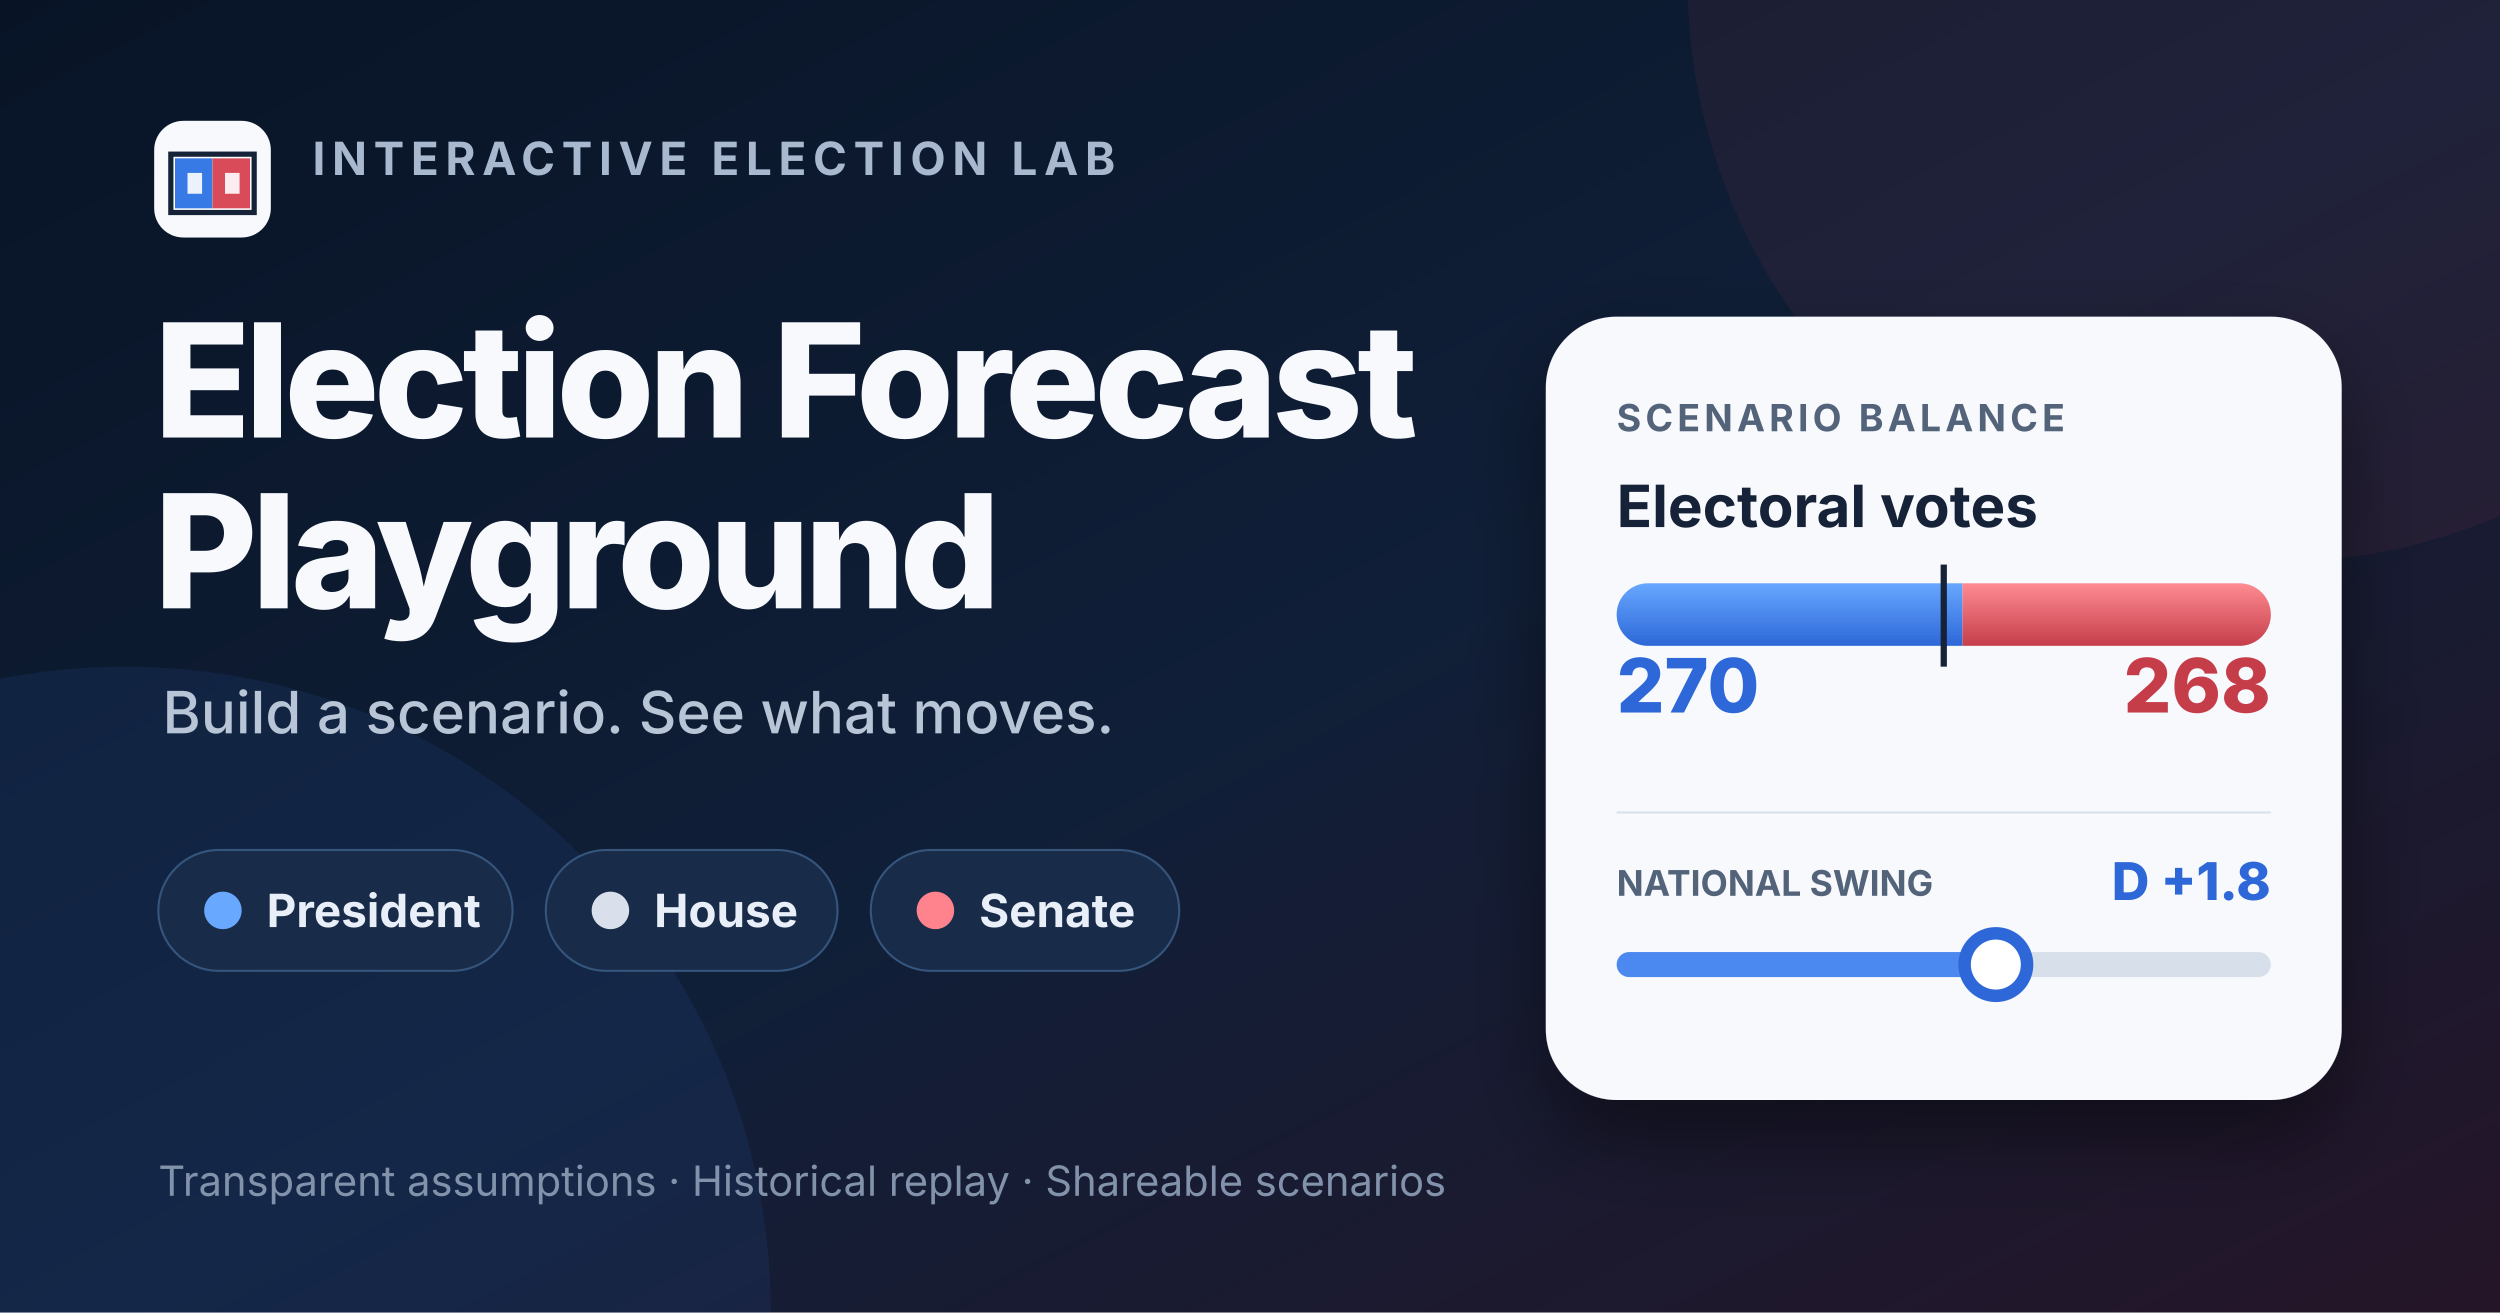
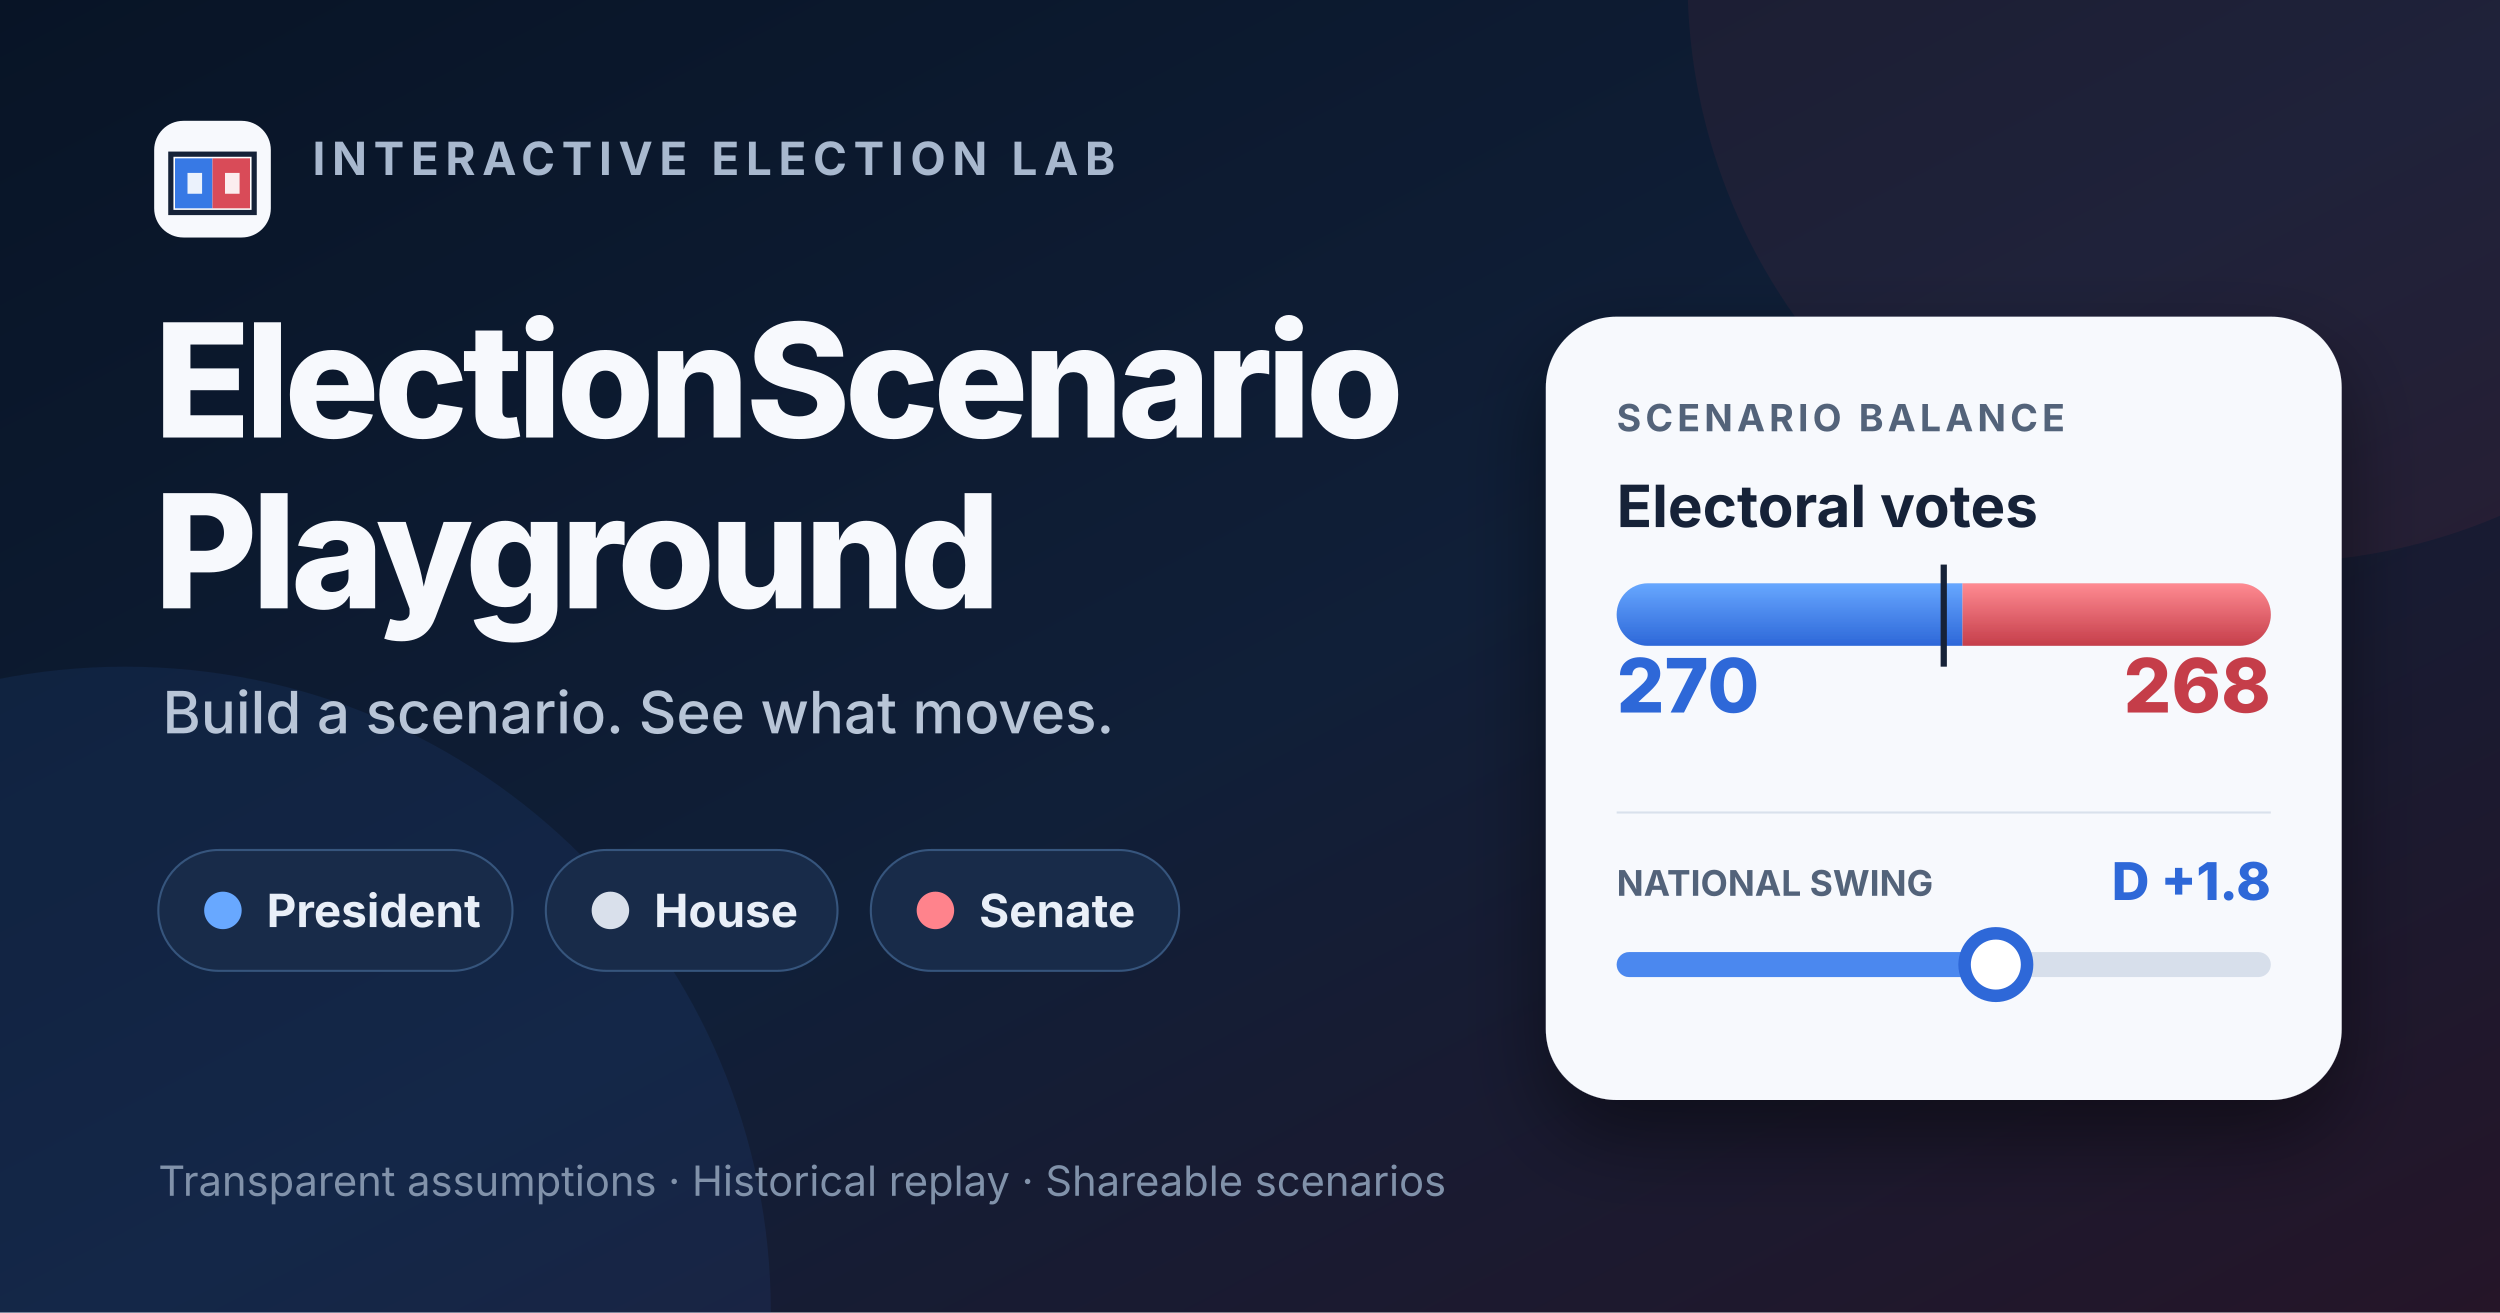
<svg xmlns="http://www.w3.org/2000/svg" width="1200" height="630" viewBox="0 0 1200 630" role="img" aria-labelledby="title description">
  <defs>
    <linearGradient id="background" x1="0" y1="0" x2="1" y2="1">
      <stop offset="0" stop-color="#081426" />
      <stop offset="0.52" stop-color="#101f38" />
      <stop offset="1" stop-color="#251528" />
    </linearGradient>
    <linearGradient id="rule" x1="0" y1="0" x2="1" y2="0">
      <stop offset="0" stop-color="#4d8dff" />
      <stop offset="0.5" stop-color="#f4f7fb" />
      <stop offset="1" stop-color="#f05b67" />
    </linearGradient>
    <linearGradient id="democratic" x1="0" y1="0" x2="0" y2="1">
      <stop offset="0" stop-color="#67a7ff" />
      <stop offset="1" stop-color="#2d67d8" />
    </linearGradient>
    <linearGradient id="republican" x1="0" y1="0" x2="0" y2="1">
      <stop offset="0" stop-color="#ff8b92" />
      <stop offset="1" stop-color="#c53e4a" />
    </linearGradient>
    <filter id="shadow" x="-20%" y="-20%" width="140%" height="140%">
      <feDropShadow dx="0" dy="18" stdDeviation="20" flood-color="#020711" flood-opacity="0.45" />
    </filter>
  </defs>
  <rect width="1200" height="630" fill="url(#background)" />
  <circle cx="1090" cy="-10" r="280" fill="#cf4050" opacity="0.08" />
  <circle cx="60" cy="630" r="310" fill="#3878e8" opacity="0.09" />
  <path d="M0 92H1200" stroke="url(#rule)" stroke-width="4" />
  <g transform="translate(74 58)">
    <rect width="56" height="56" rx="14" fill="#f7f9fd" />
    <path d="M8 16h40v28H8z" fill="#fff" stroke="#152238" stroke-width="2.5" />
    <path d="M10 18h18v24H10z" fill="#3779e5" />
    <path d="M28 18h18v24H28z" fill="#d94b58" />
    <path d="M16 25h7v10h-7zM34 25h7v10h-7z" fill="#fff" opacity="0.9" />
  </g>
  <text x="150" y="84" fill="#a8b8ce" font-family="Inter, ui-sans-serif, system-ui, -apple-system, sans-serif" font-size="22" font-weight="700" letter-spacing="3.2">INTERACTIVE ELECTION LAB</text>
-   <text x="74" y="210" fill="#f7f9fd" font-family="Inter, ui-sans-serif, system-ui, -apple-system, sans-serif" font-size="76" font-weight="780" letter-spacing="-2.7">Election Forecast</text>
+   <text x="74" y="210" fill="#f7f9fd" font-family="Inter, ui-sans-serif, system-ui, -apple-system, sans-serif" font-size="76" font-weight="780" letter-spacing="-2.7">Election</text>
+   <text x="358" y="210" fill="#f7f9fd" font-family="Inter, ui-sans-serif, system-ui, -apple-system, sans-serif" font-size="76" font-weight="780" letter-spacing="-2.7">Scenario</text>
  <text x="74" y="292" fill="#f7f9fd" font-family="Inter, ui-sans-serif, system-ui, -apple-system, sans-serif" font-size="76" font-weight="780" letter-spacing="-2.7">Playground</text>
  <text x="78" y="352" fill="#b8c5d7" font-family="Inter, ui-sans-serif, system-ui, -apple-system, sans-serif" font-size="28" font-weight="500">Build a scenario. See what moves.</text>
  <g transform="translate(76 408)" font-family="Inter, ui-sans-serif, system-ui, -apple-system, sans-serif">
    <g>
      <rect width="170" height="58" rx="29" fill="#182b49" stroke="#36557d" />
      <circle cx="31" cy="29" r="9" fill="#68a8ff" />
      <text x="52" y="37" fill="#e9eff8" font-size="22" font-weight="650">President</text>
    </g>
    <g transform="translate(186)">
      <rect width="140" height="58" rx="29" fill="#182b49" stroke="#36557d" />
      <circle cx="31" cy="29" r="9" fill="#d9e0eb" />
      <text x="52" y="37" fill="#e9eff8" font-size="22" font-weight="650">House</text>
    </g>
    <g transform="translate(342)">
      <rect width="148" height="58" rx="29" fill="#182b49" stroke="#36557d" />
      <circle cx="31" cy="29" r="9" fill="#ff838c" />
      <text x="52" y="37" fill="#e9eff8" font-size="22" font-weight="650">Senate</text>
    </g>
  </g>
  <g transform="translate(742 152)" filter="url(#shadow)">
    <rect width="382" height="376" rx="34" fill="#f7f9fd" />
    <text x="34" y="55" fill="#53637a" font-family="Inter, ui-sans-serif, system-ui, -apple-system, sans-serif" font-size="18" font-weight="750" letter-spacing="2">SCENARIO BALANCE</text>
    <text x="34" y="101" fill="#152238" font-family="Inter, ui-sans-serif, system-ui, -apple-system, sans-serif" font-size="28" font-weight="750">Electoral votes</text>
    <rect x="34" y="128" width="314" height="30" rx="15" fill="#dfe6f0" />
    <path d="M49 128h151v30H49a15 15 0 0 1 0-30z" fill="url(#democratic)" />
    <path d="M200 128h133a15 15 0 0 1 0 30H200z" fill="url(#republican)" />
    <line x1="191" y1="119" x2="191" y2="168" stroke="#172238" stroke-width="3" />
    <text x="34" y="190" fill="#2d67d8" font-family="Inter, ui-sans-serif, system-ui, -apple-system, sans-serif" font-size="36" font-weight="800">270</text>
    <text x="348" y="190" text-anchor="end" fill="#c53e4a" font-family="Inter, ui-sans-serif, system-ui, -apple-system, sans-serif" font-size="36" font-weight="800">268</text>
    <path d="M34 238H348" stroke="#d9e1ec" />
    <text x="34" y="278" fill="#53637a" font-family="Inter, ui-sans-serif, system-ui, -apple-system, sans-serif" font-size="17" font-weight="700">NATIONAL SWING</text>
    <text x="348" y="280" text-anchor="end" fill="#2d67d8" font-family="Inter, ui-sans-serif, system-ui, -apple-system, sans-serif" font-size="25" font-weight="800">D +1.8</text>
    <rect x="34" y="305" width="314" height="12" rx="6" fill="#d7dfeb" />
    <rect x="34" y="305" width="182" height="12" rx="6" fill="#4c88ef" />
    <circle cx="216" cy="311" r="15" fill="#fff" stroke="#2d67d8" stroke-width="6" />
  </g>
  <text x="76" y="574" fill="#8192aa" font-family="Inter, ui-sans-serif, system-ui, -apple-system, sans-serif" font-size="20">Transparent assumptions · Historical replay · Shareable scenarios</text>
</svg>
